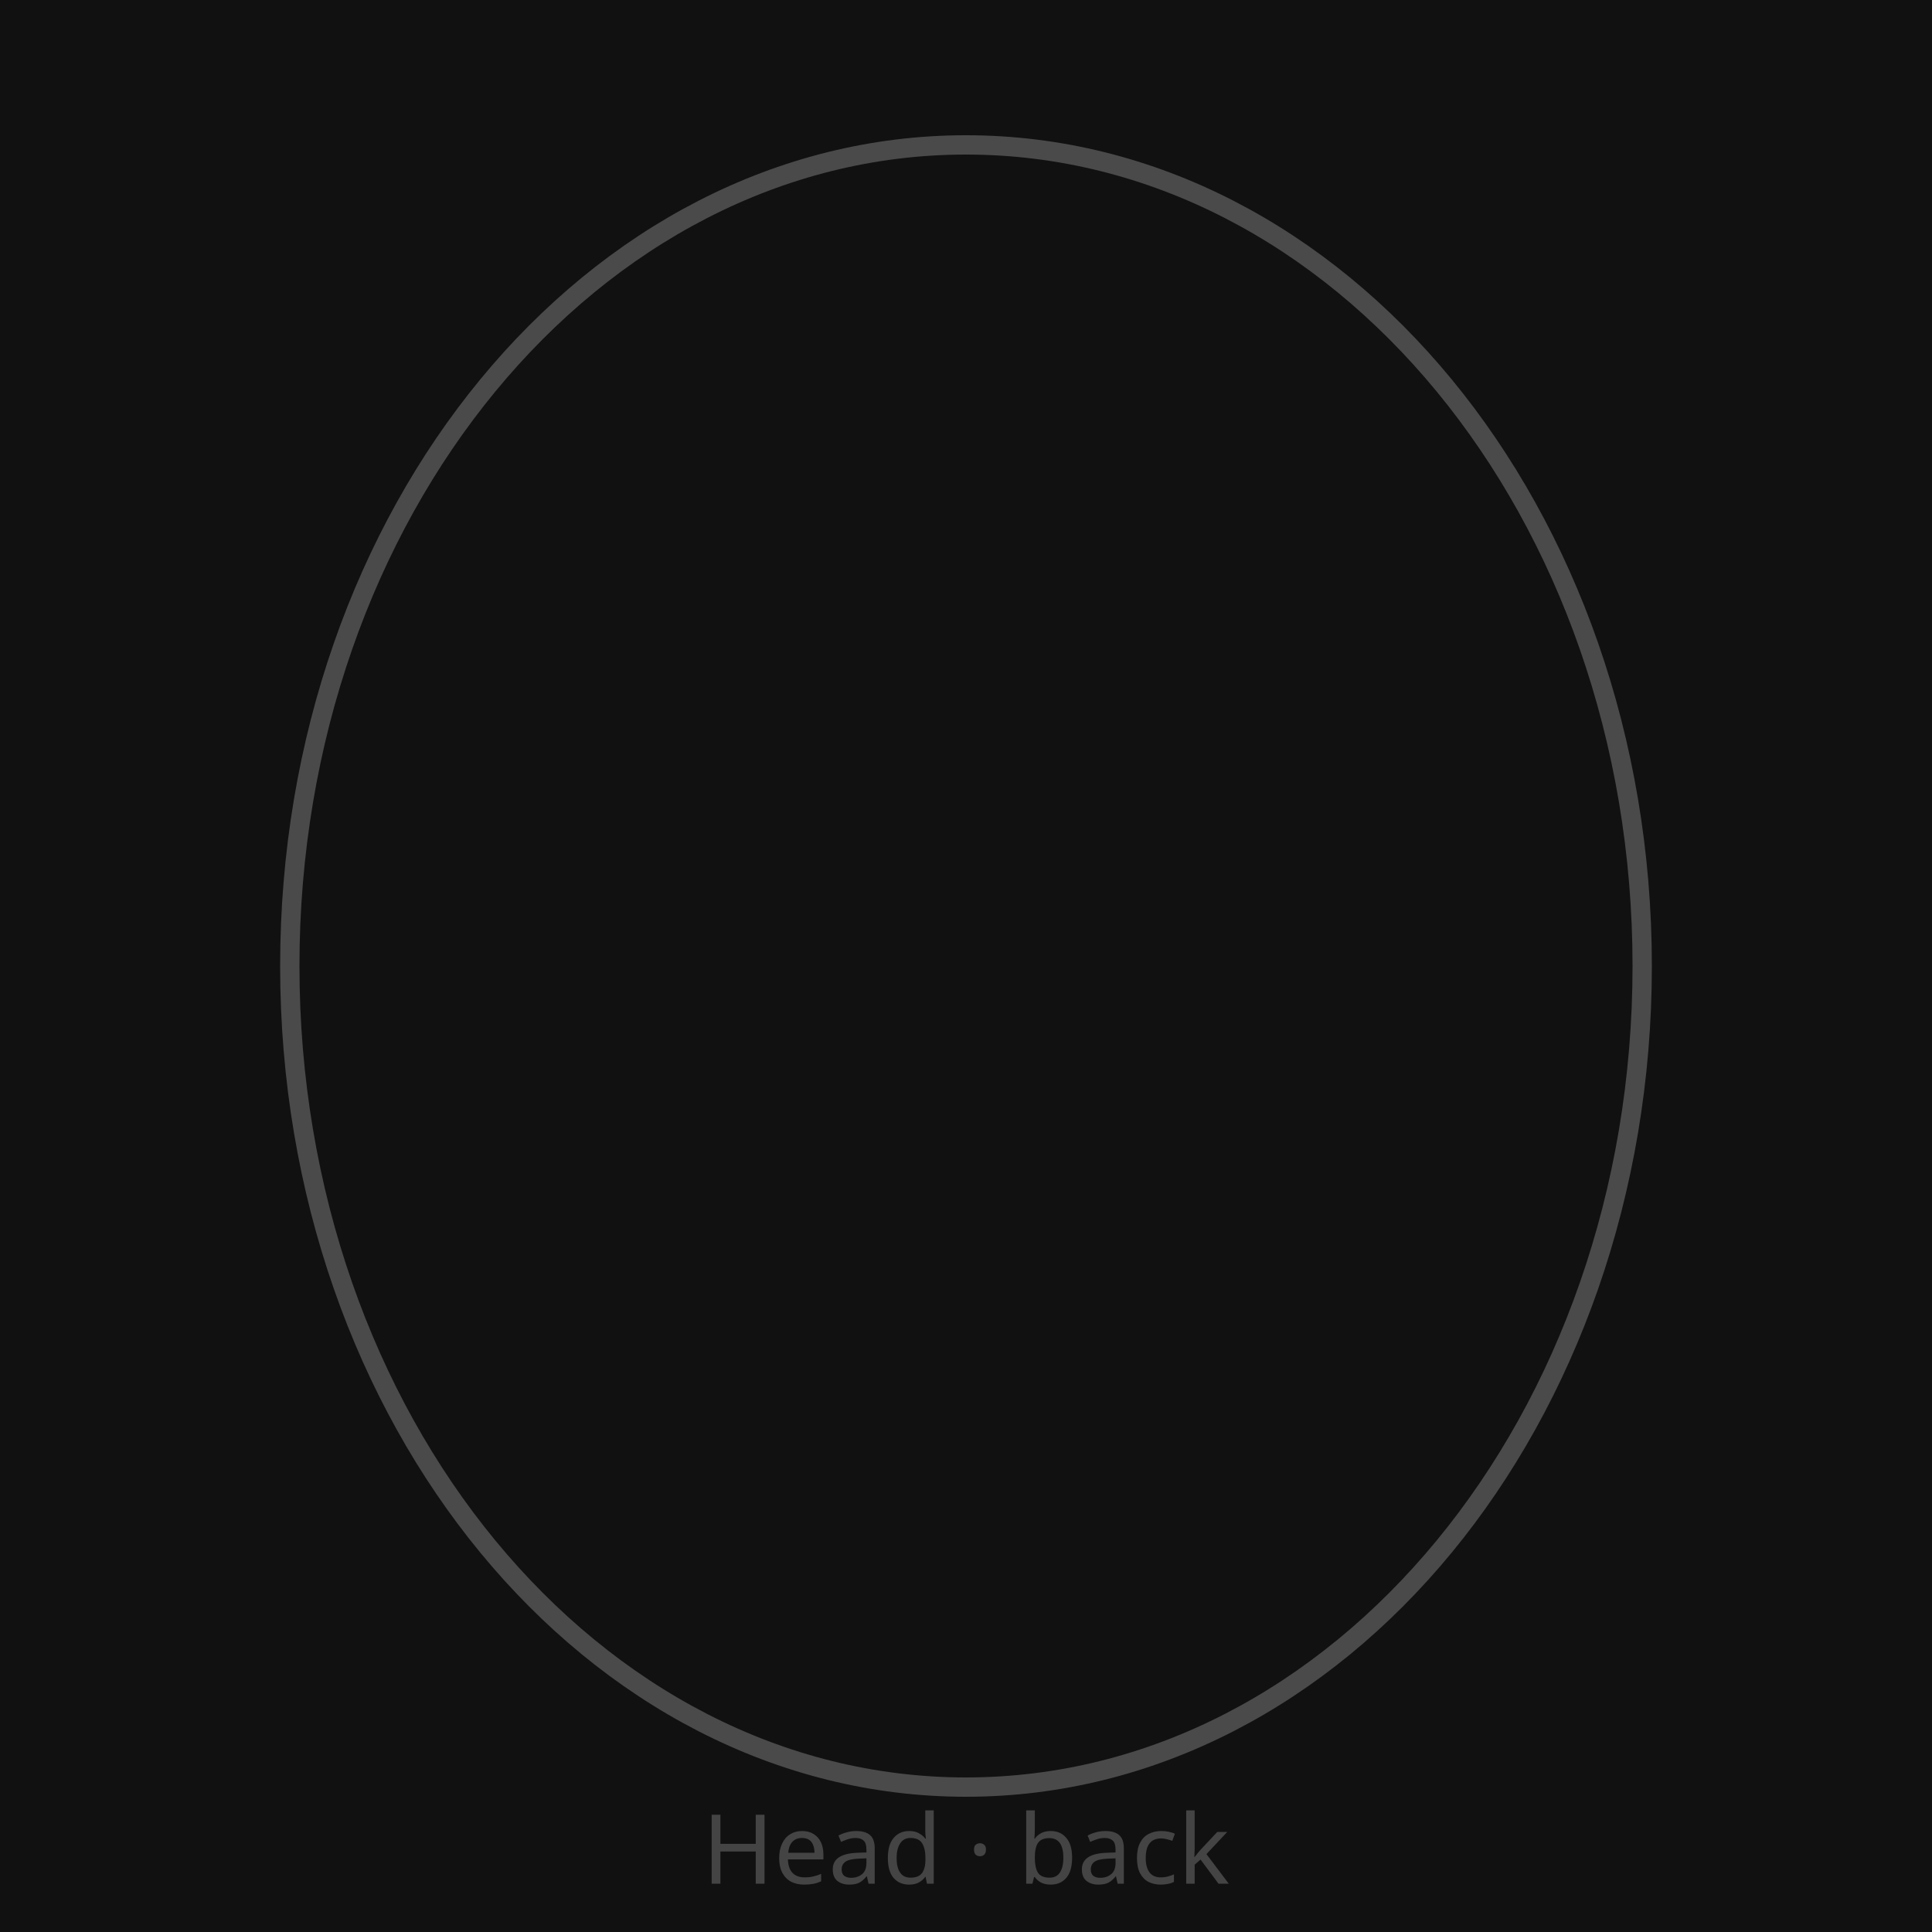
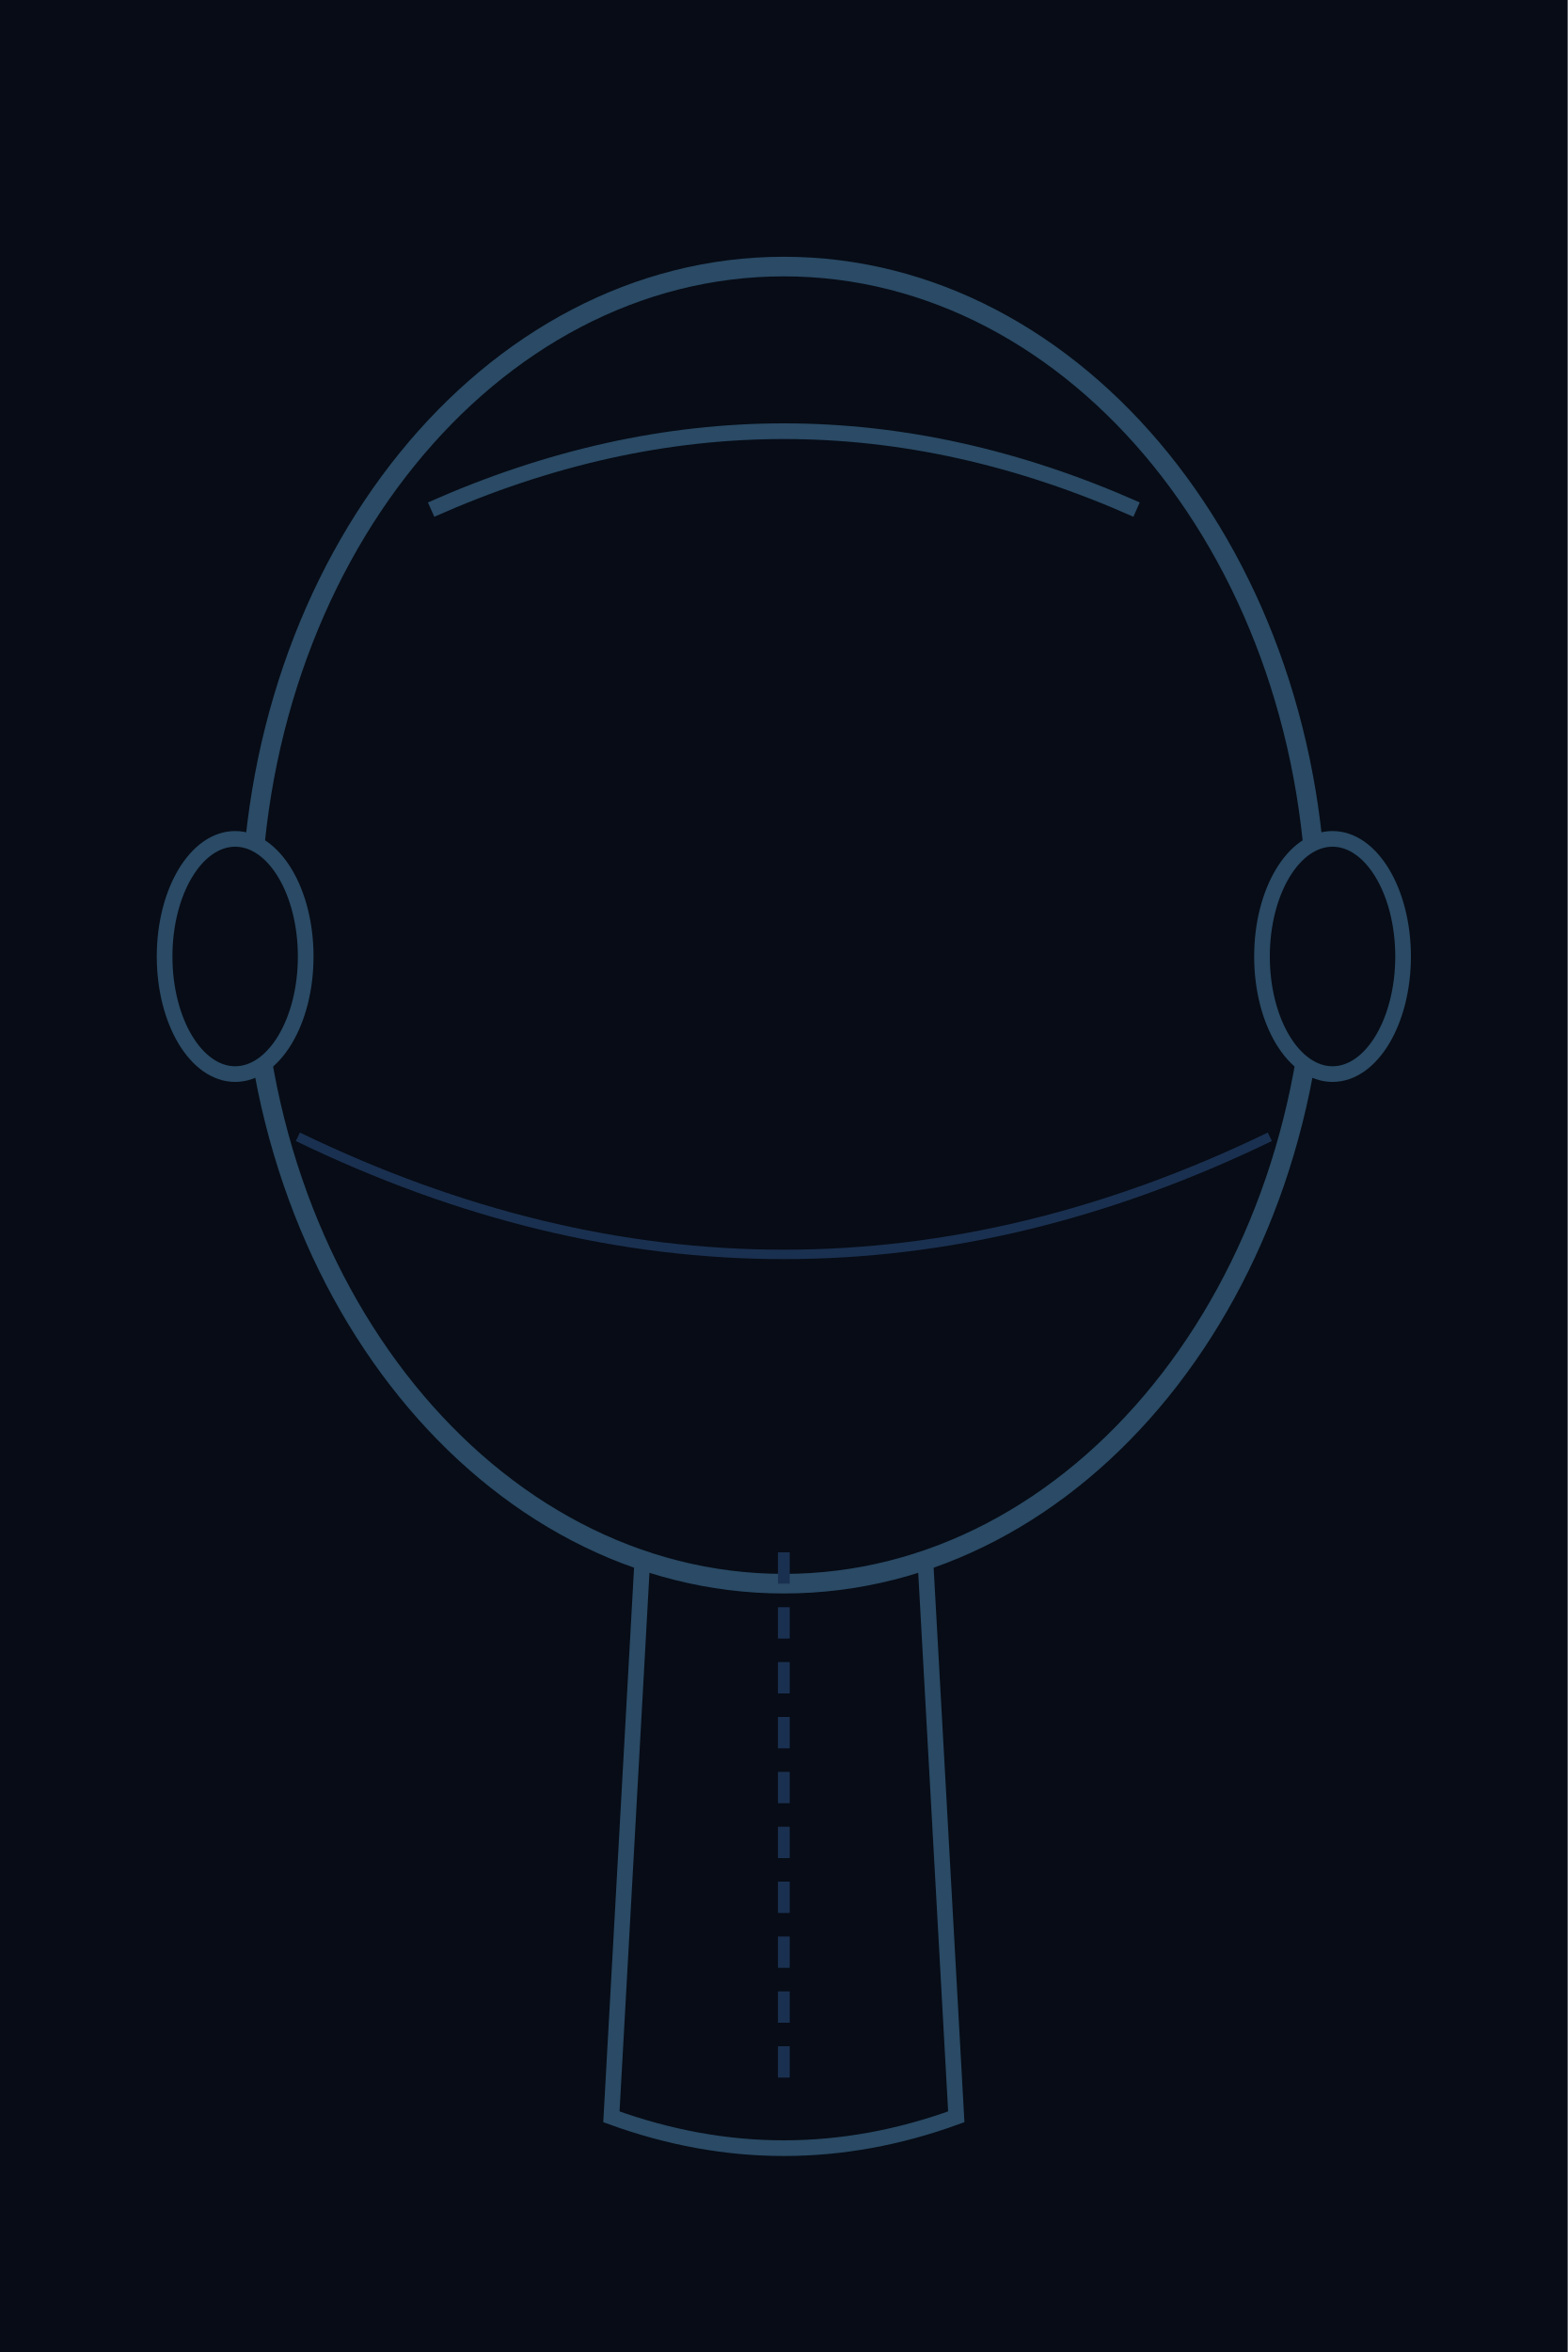
- <svg xmlns="http://www.w3.org/2000/svg" viewBox="0 0 200 200">
-   <rect width="200" height="200" fill="#111" />
-   <ellipse cx="100" cy="100" rx="70" ry="85" fill="none" stroke="#4a4a4a" stroke-width="2" />
-   <text x="100" y="195" text-anchor="middle" font-size="10" fill="#444" font-family="system-ui">Head · back</text>
+ <svg xmlns="http://www.w3.org/2000/svg" viewBox="0 0 200 300">
+   <rect width="200" height="300" fill="#070c16" />
+   <ellipse cx="100" cy="118" rx="68" ry="84" fill="#070c16" stroke="#2a4a65" stroke-width="2.5" />
+   <ellipse cx="30" cy="122" rx="9" ry="15" fill="#070c16" stroke="#2a4a65" stroke-width="2" />
+   <ellipse cx="170" cy="122" rx="9" ry="15" fill="#070c16" stroke="#2a4a65" stroke-width="2" />
+   <path d="M55,65 Q100,45 145,65" fill="none" stroke="#2a4a65" stroke-width="2" />
+   <path d="M38,145 Q100,175 162,145" fill="none" stroke="#1a3050" stroke-width="1.2" />
+   <line x1="100" y1="198" x2="100" y2="268" stroke="#1a3050" stroke-width="1.5" stroke-dasharray="4,3" />
+   <path d="M82,198 L78,270 Q100,278 122,270 L118,198" fill="none" stroke="#2a4a65" stroke-width="2" />
</svg>
